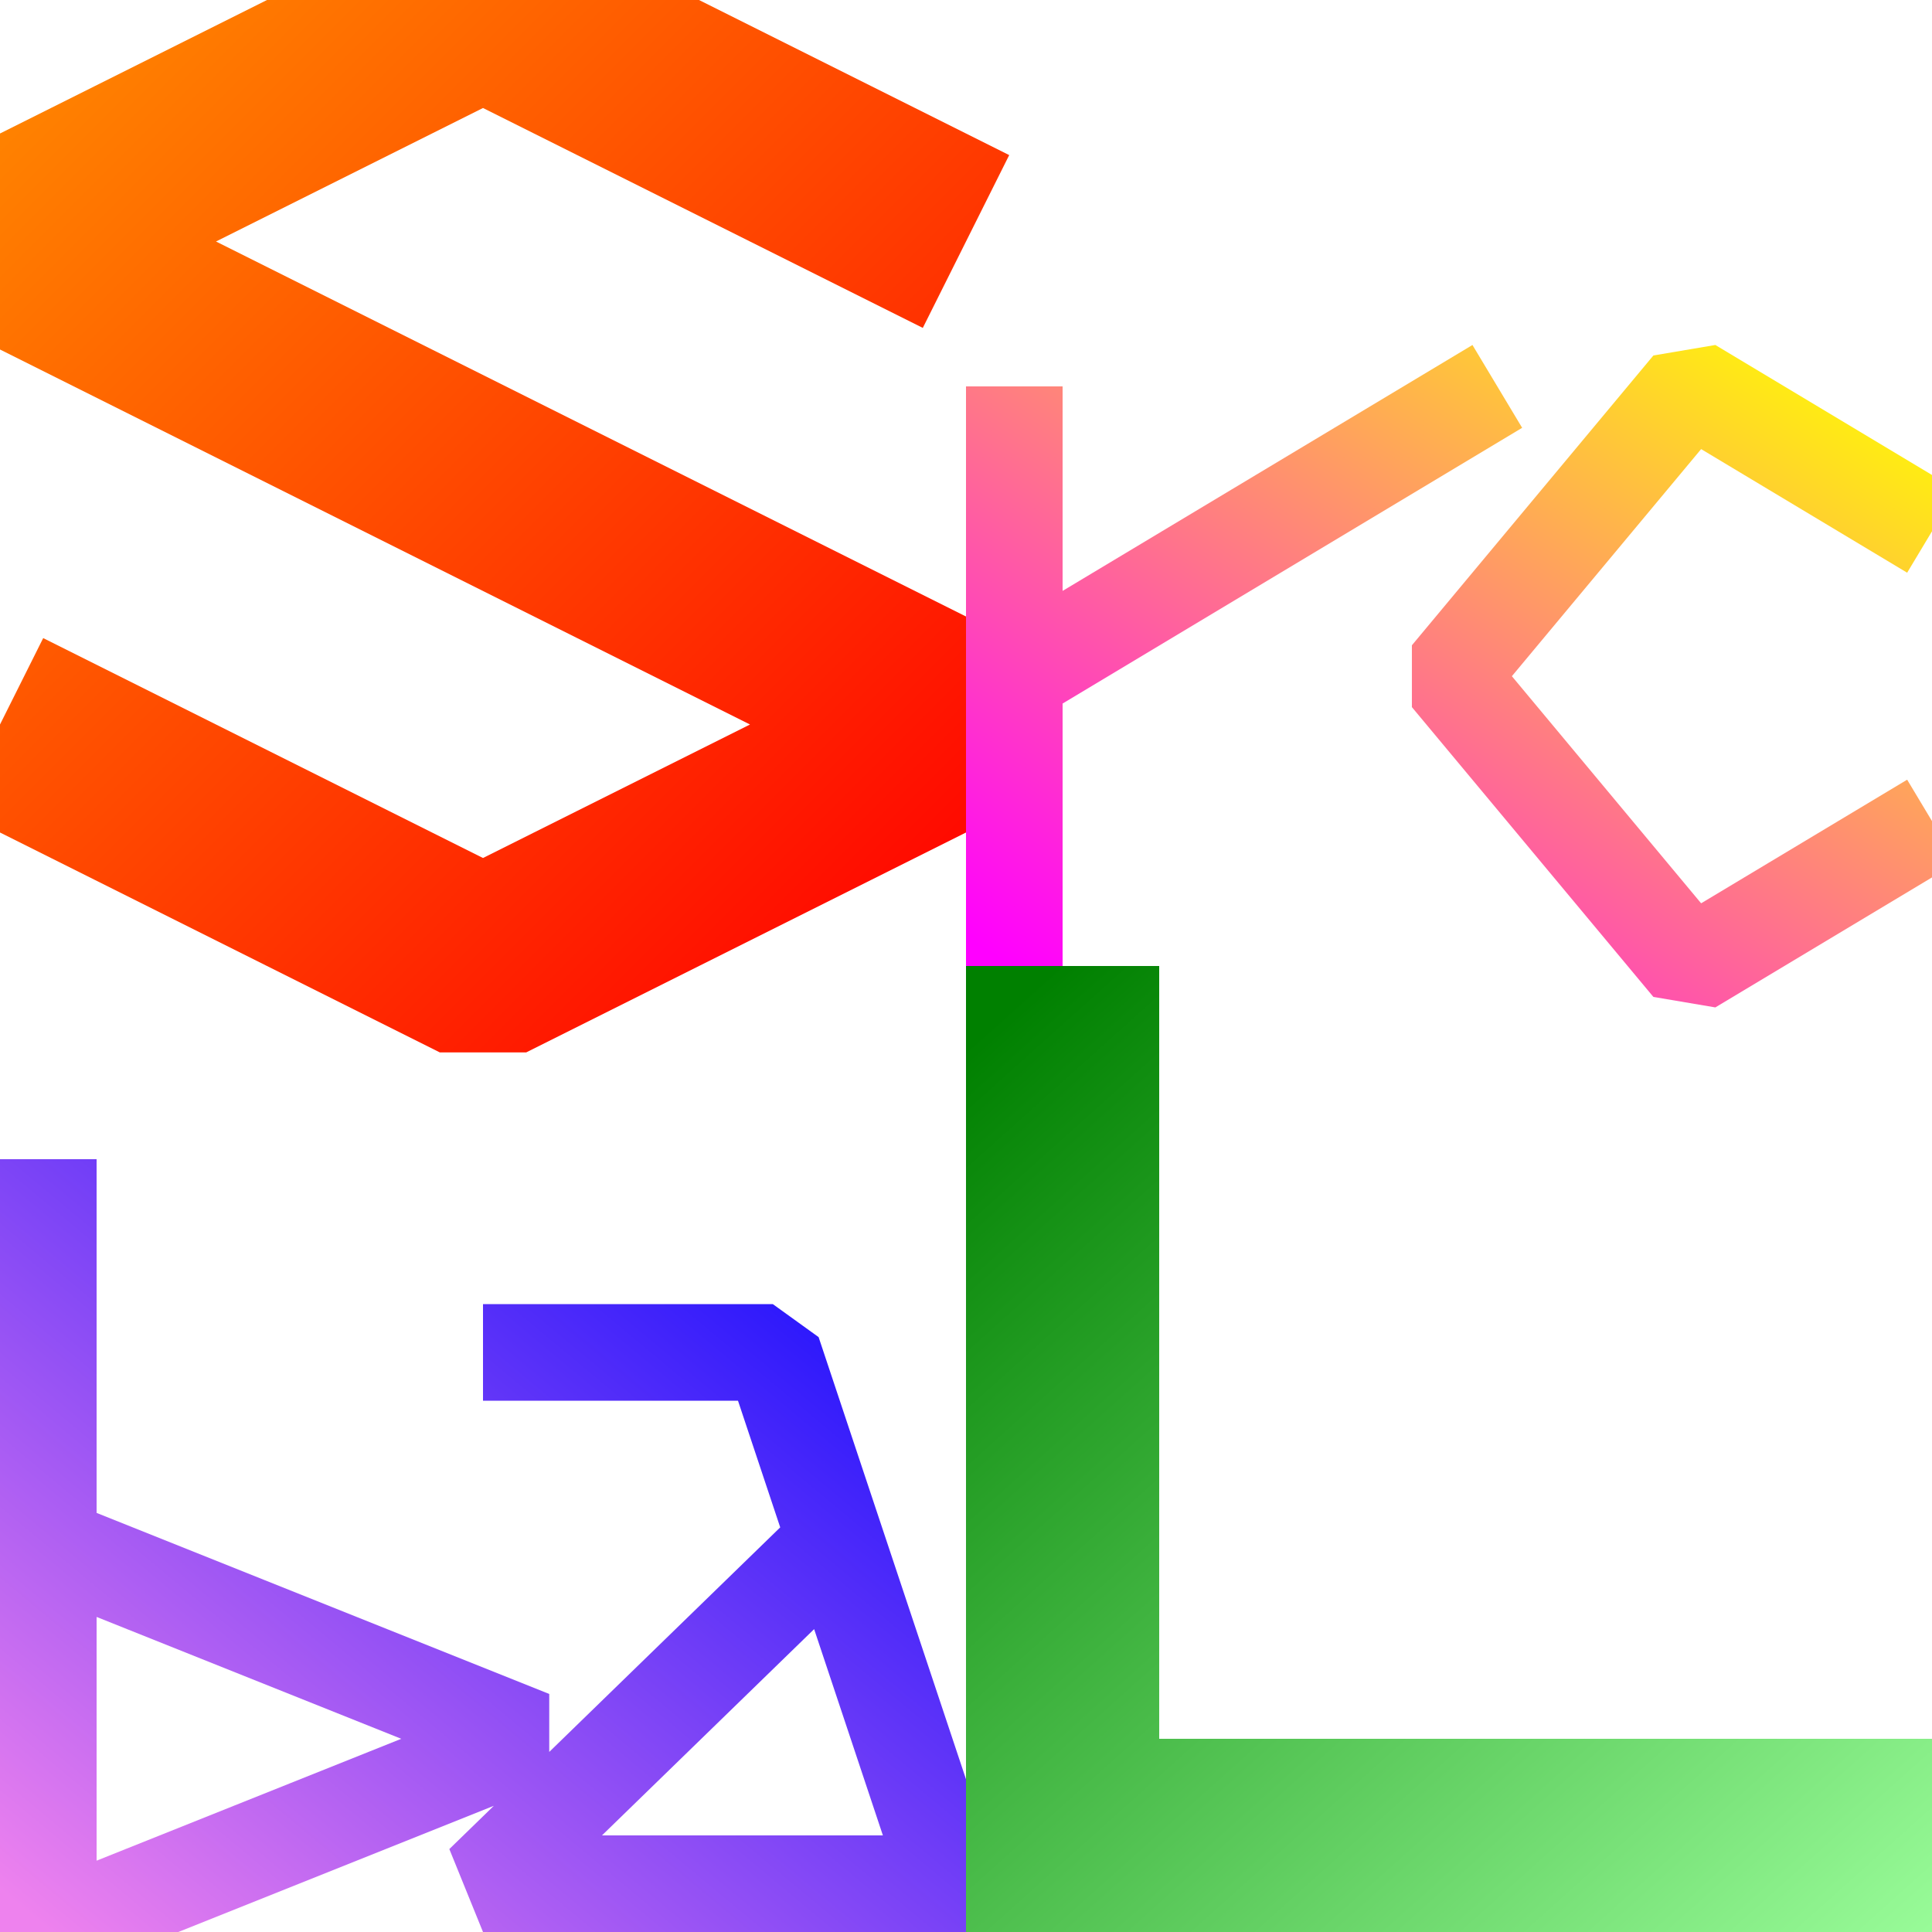
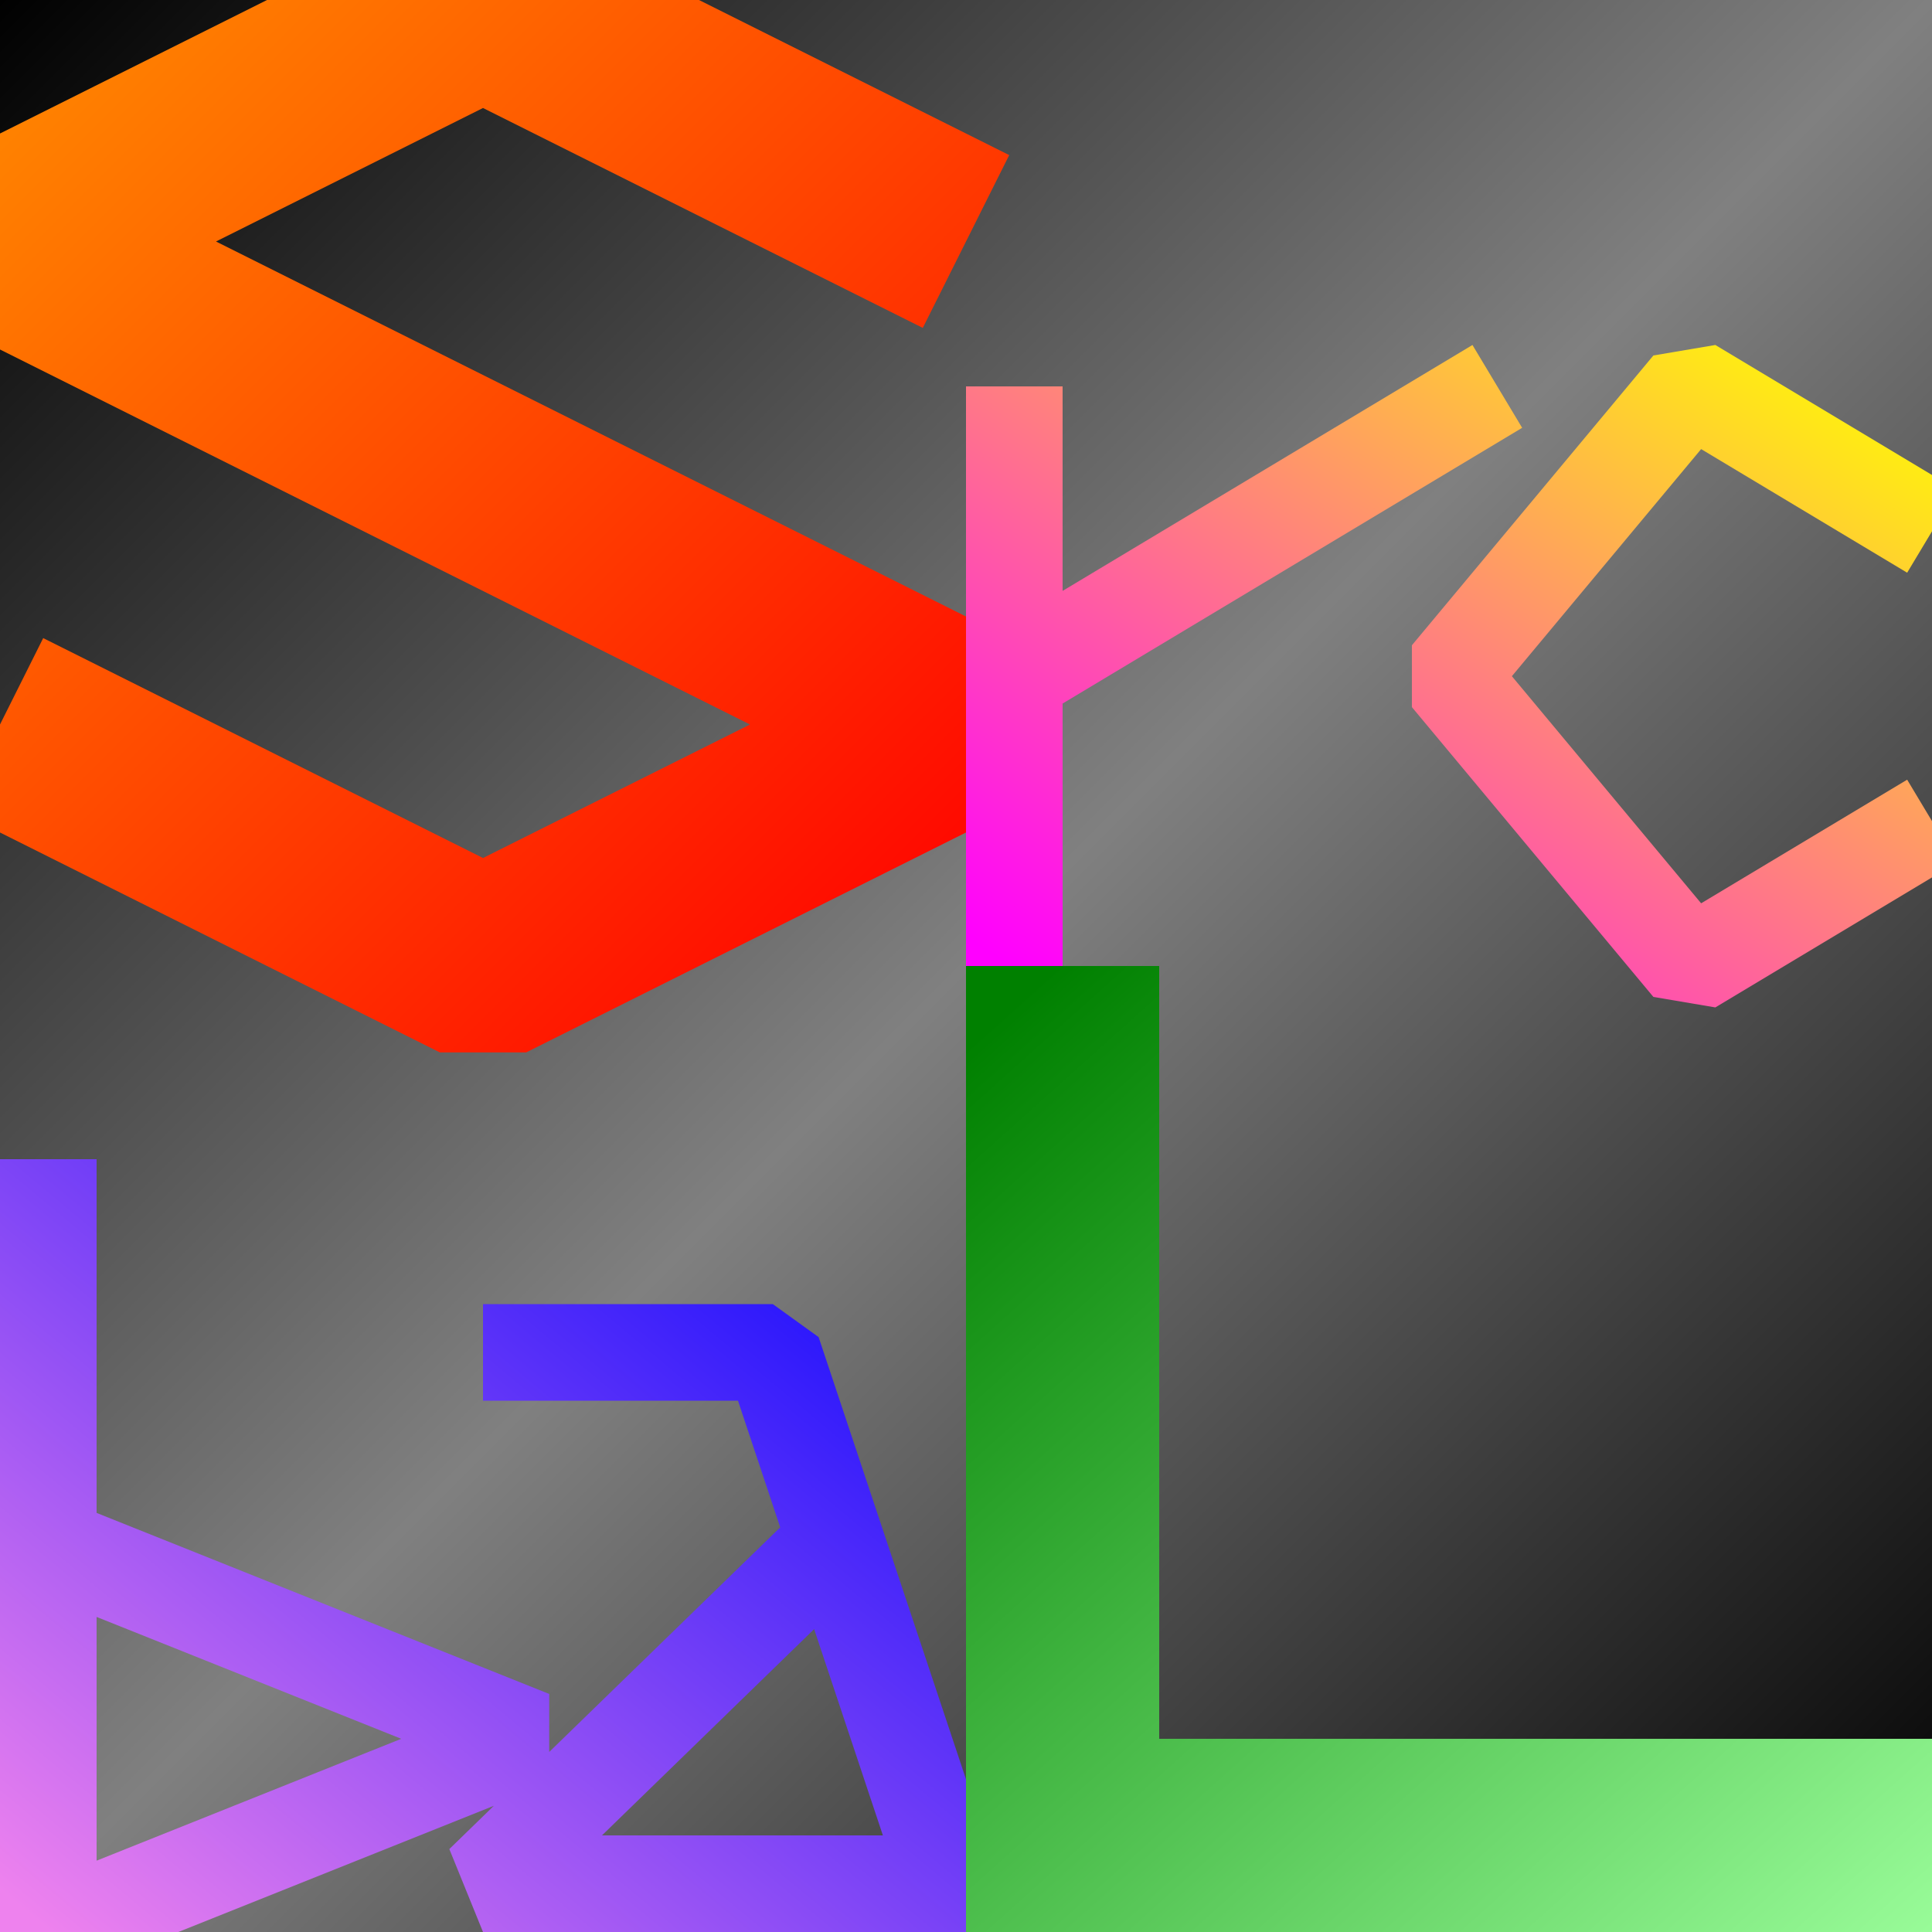
<svg xmlns="http://www.w3.org/2000/svg" width="100" height="100">
  <g>
-     <path id="srclab-S" d="M25,50 m25,-37.5 l-25,-12.5 l-25,12.5 l50,25 l-25,12.5 l-25,-12.5" stroke="url(#srclab-S-color)" stroke-width="10" stroke-miterlimit="0" fill="none" />
-     <path id="srclab-rc" d="           M62.5,50 m-10,0 l0,-30 m0,15 l25,-15           M87.5,50 m12.5,-22.5 l-12.5,-7.5 l-12.5,15 l12.5,15 l12.5,-7.5           " stroke="url(#srclab-rc-color)" stroke-width="5" stroke-miterlimit="0" fill="none" />
-     <path id="srclab-ab" d="           M37.5,100 m-12.5,-30 l15,0 l10,30 m-7,-20 l-18,17.5 l25,0           M12.5,100 m-10,0 l0,-40 m0,20 l25,10 l-25,10           " stroke="url(#srclab-ab-color)" stroke-width="5" stroke-miterlimit="0" fill="none" />
-     <path id="srclab-L" d="M75,100 m-20,-50 l0,45 l50,0" stroke="url(#srclab-L-color)" stroke-width="10" stroke-miterlimit="100" fill="none" />
+     <rect id="background" x="0" y="0" width="100" height="100" fill="url(#color-background)" />
+     <path id="element-S" d="M25,50 m25,-37.5 l-25,-12.5 l-25,12.5 l50,25 l-25,12.5 l-25,-12.5" stroke="url(#color-S)" stroke-width="10" stroke-miterlimit="0" fill="none" />
+     <path id="element-rc" d="           M62.5,50 m-10,0 l0,-30 m0,15 l25,-15           M87.5,50 m12.5,-22.5 l-12.5,-7.5 l-12.5,15 l12.5,15 l12.5,-7.5           " stroke="url(#color-rc)" stroke-width="5" stroke-miterlimit="0" fill="none" />
+     <path id="element-ab" d="           M37.5,100 m-12.5,-30 l15,0 l10,30 m-7,-20 l-18,17.5 l25,0           M12.5,100 m-10,0 l0,-40 m0,20 l25,10 l-25,10           " stroke="url(#color-ab)" stroke-width="5" stroke-miterlimit="0" fill="none" />
+     <path id="element-L" d="M75,100 m-20,-50 l0,45 l50,0" stroke="url(#color-L)" stroke-width="10" stroke-miterlimit="100" fill="none" />
  </g>
  <defs>
-     <linearGradient id="srclab-S-color" x1="100%" y1="100%" x2="0%" y2="0%">
+     <linearGradient id="color-background" x1="0%" y1="0%" x2="100%" y2="100%">
+       <stop offset="0%" stop-color="Black" />
+       <stop offset="50%" stop-color="Gray" />
+       <stop offset="100%" stop-color="Black" />
+     </linearGradient>
+     <linearGradient id="color-S" x1="100%" y1="100%" x2="0%" y2="0%">
      <stop offset="0%" stop-color="Red" />
      <stop offset="100%" stop-color="Darkorange" />
    </linearGradient>
-     <linearGradient id="srclab-rc-color" x1="0%" y1="100%" x2="100%" y2="0%">
+     <linearGradient id="color-rc" x1="0%" y1="100%" x2="100%" y2="0%">
      <stop offset="0%" stop-color="Fuchsia" />
      <stop offset="100%" stop-color="Yellow" />
    </linearGradient>
-     <linearGradient id="srclab-L-color" x1="0%" y1="0%" x2="100%" y2="100%">
+     <linearGradient id="color-L" x1="0%" y1="0%" x2="100%" y2="100%">
      <stop offset="0%" stop-color="Green" />
      <stop offset="100%" stop-color="PaleGreen" />
    </linearGradient>
-     <linearGradient id="srclab-ab-color" x1="100%" y1="0%" x2="0%" y2="100%">
+     <linearGradient id="color-ab" x1="100%" y1="0%" x2="0%" y2="100%">
      <stop offset="0%" stop-color="Blue" />
      <stop offset="100%" stop-color="Violet" />
    </linearGradient>
  </defs>
</svg>
